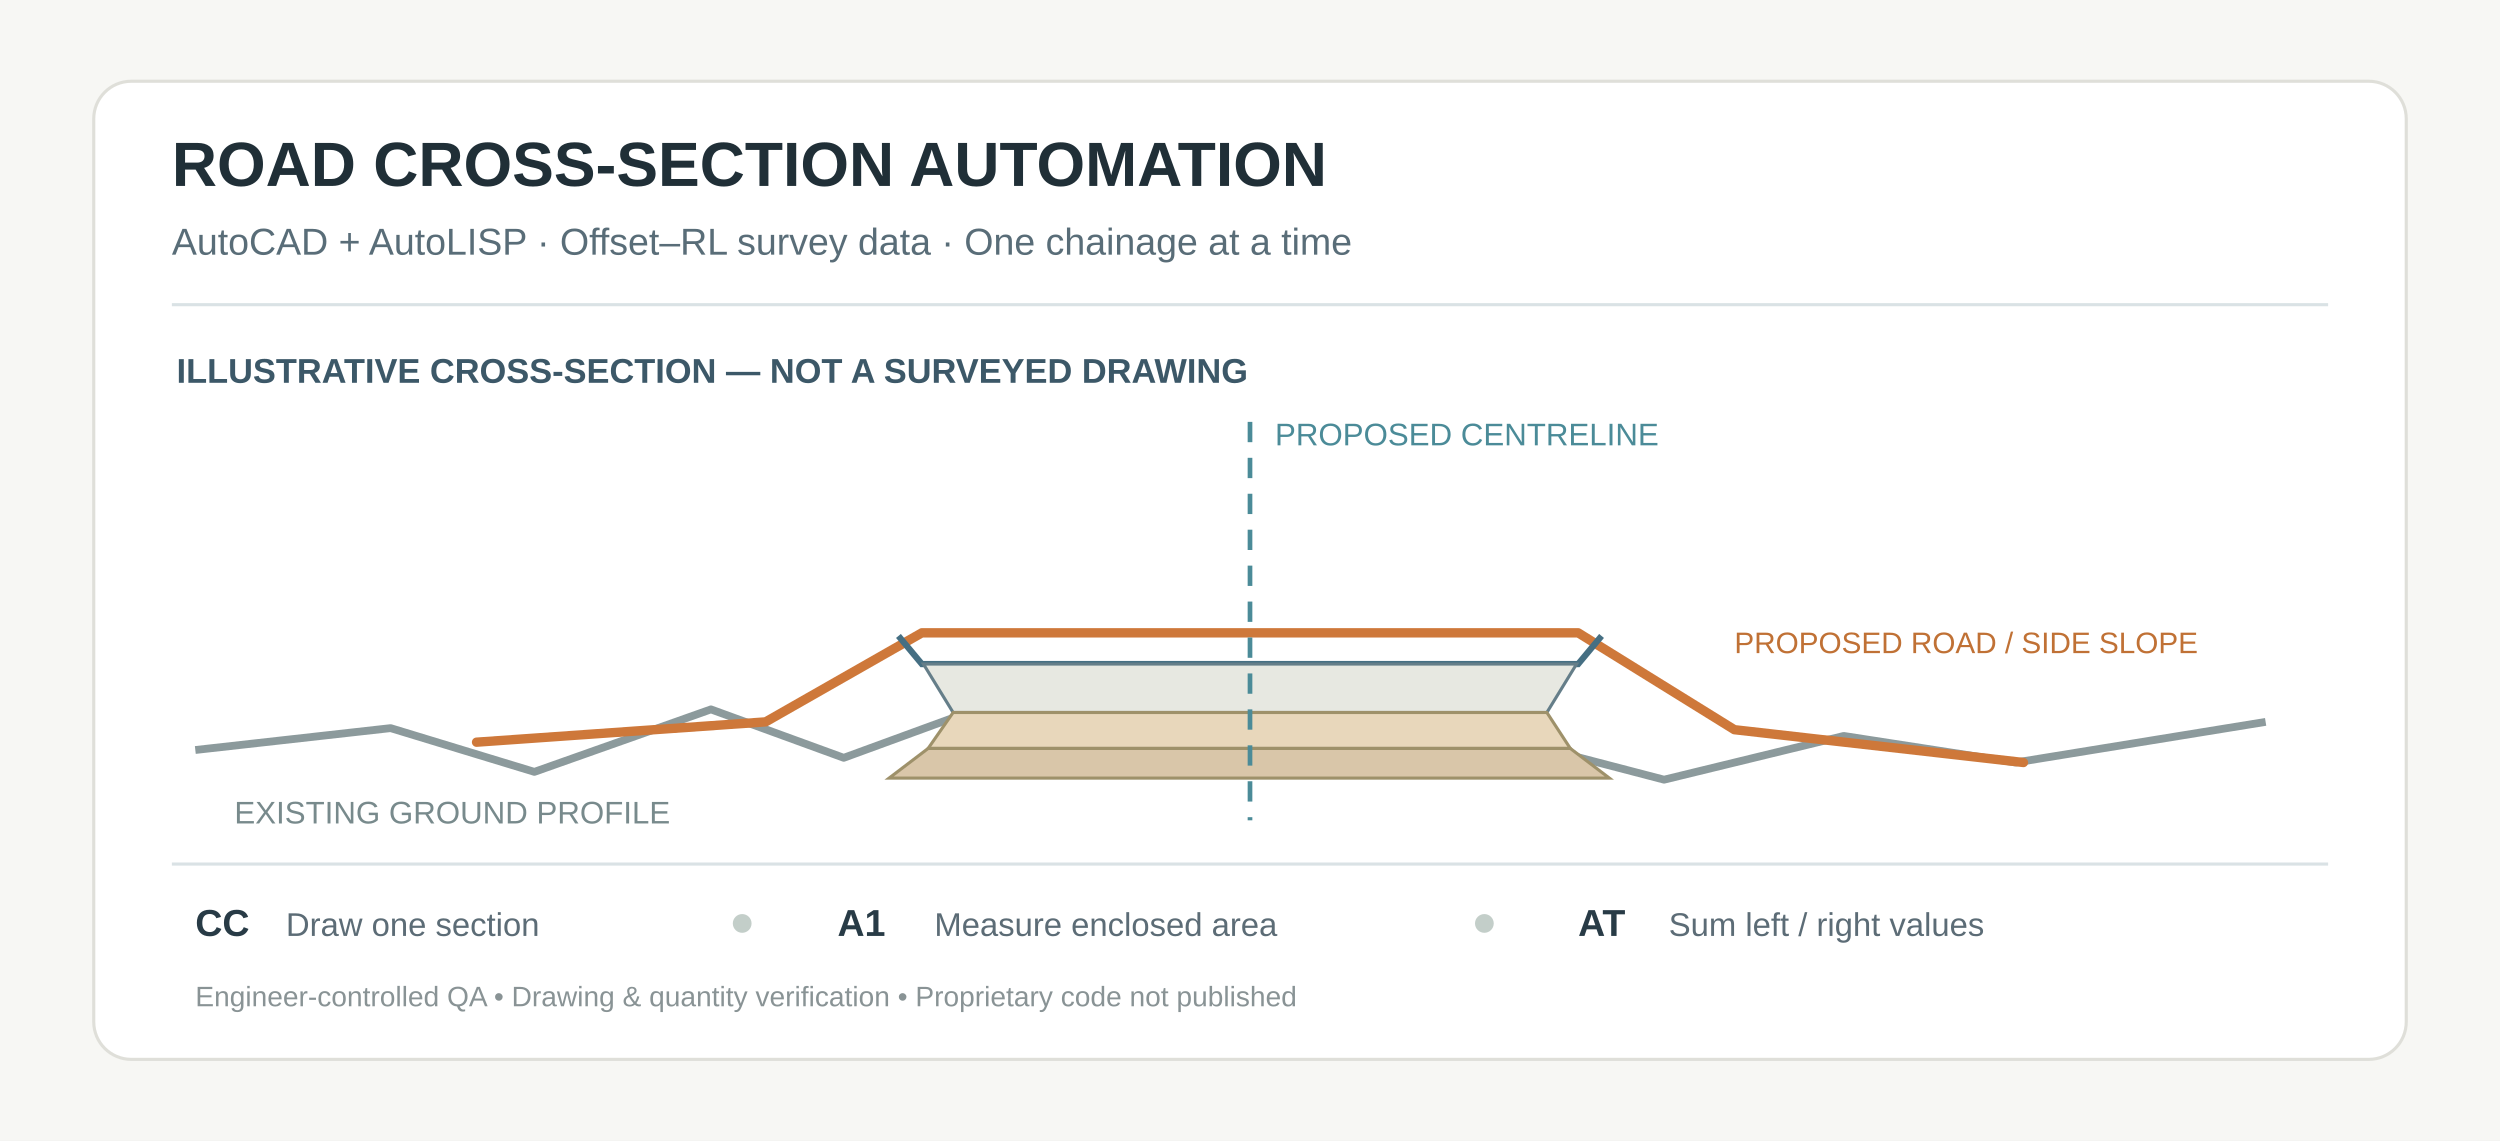
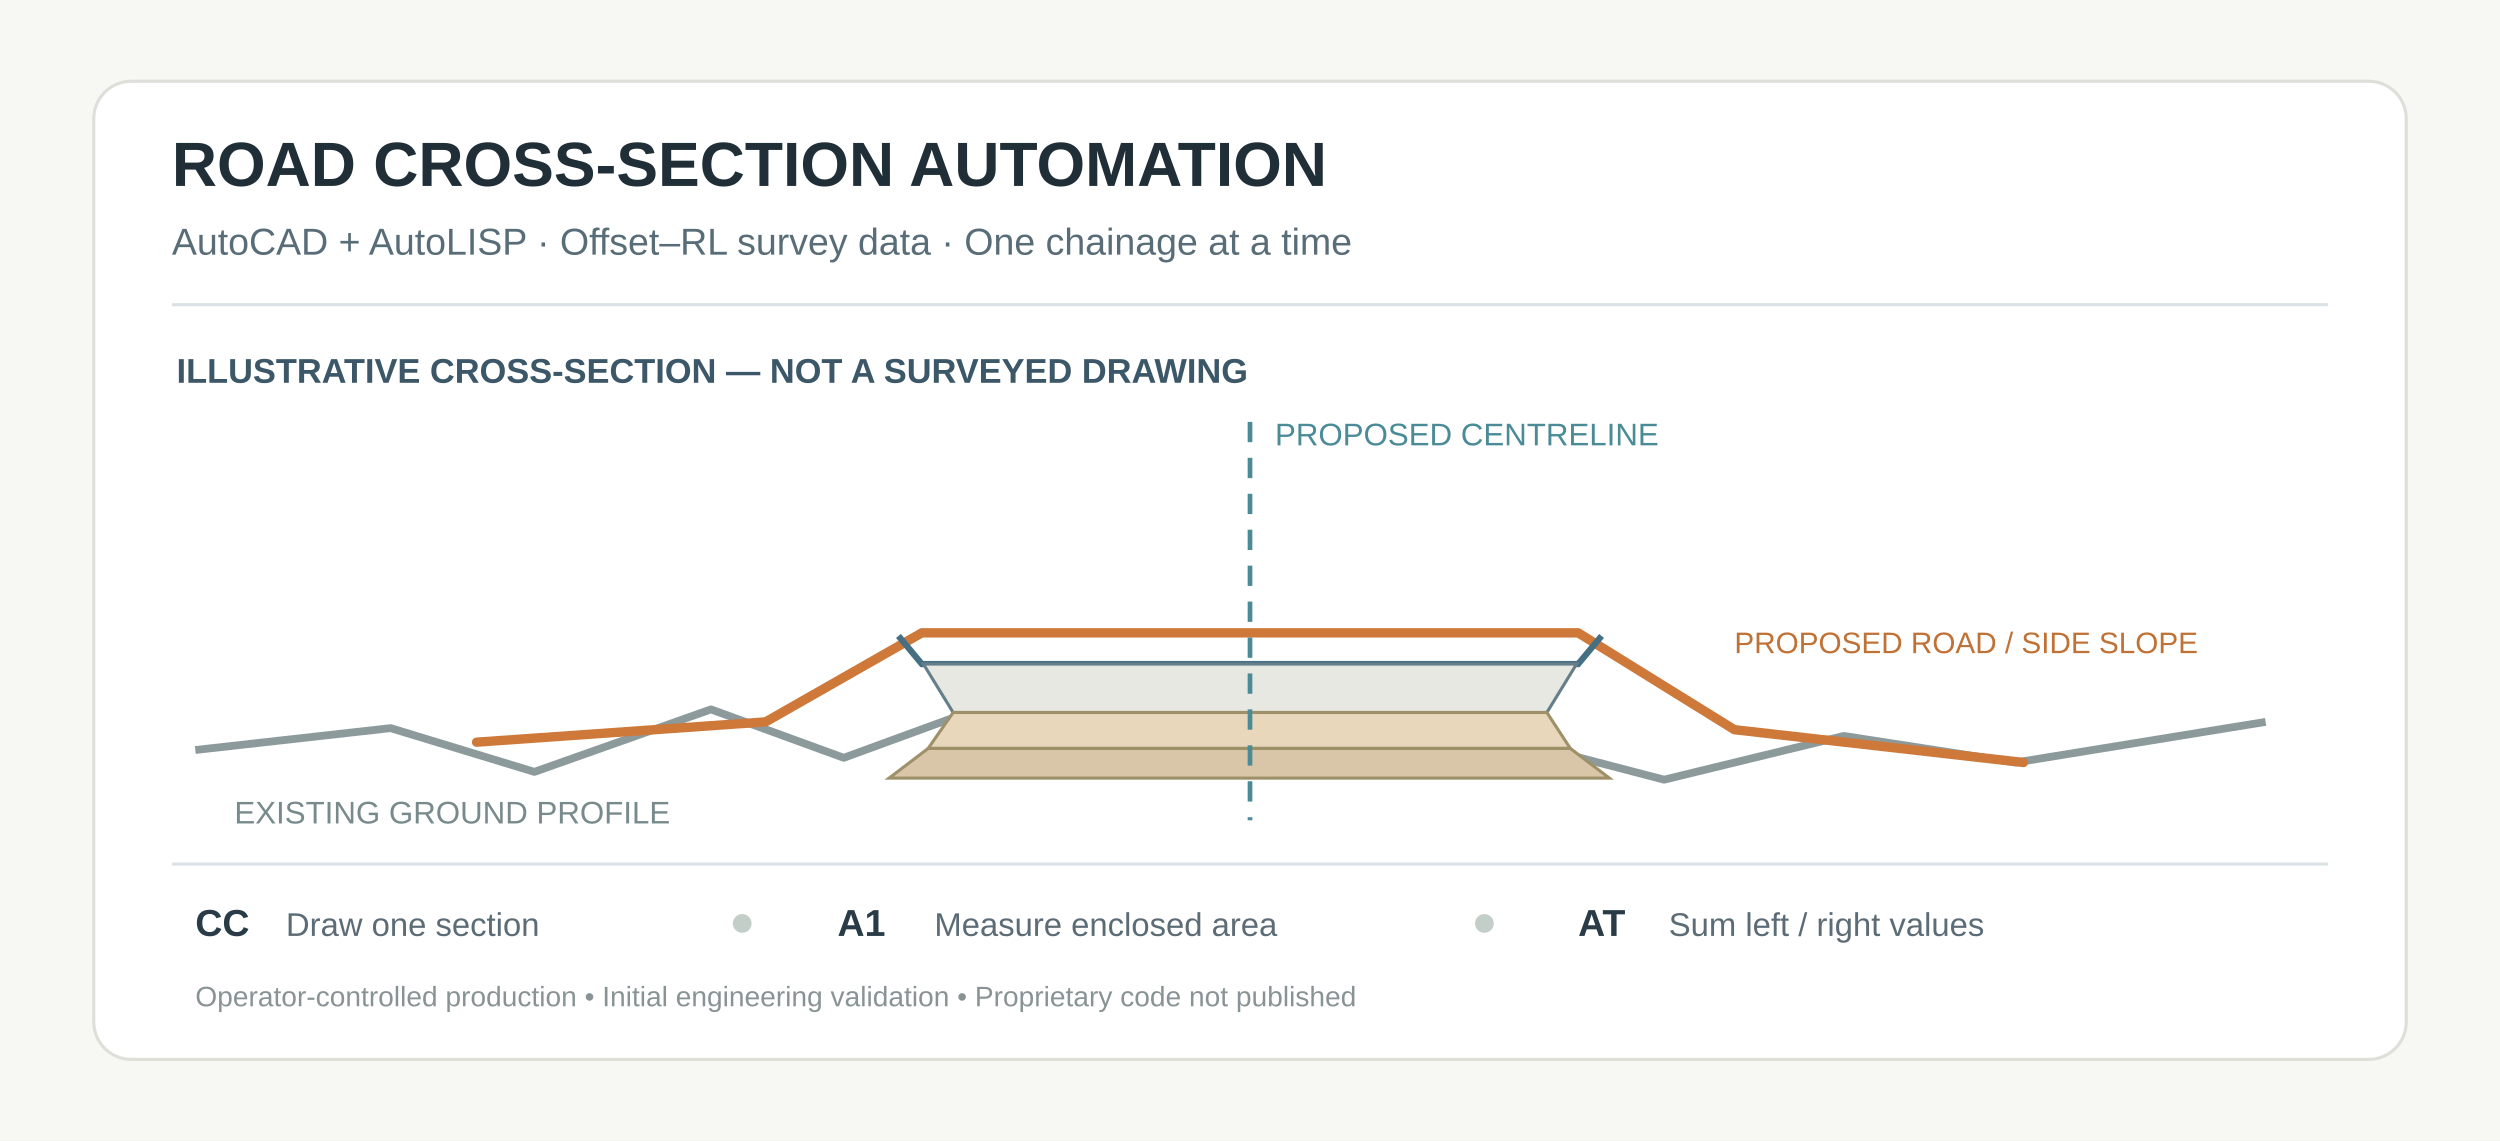
<svg xmlns="http://www.w3.org/2000/svg" width="1600" height="730" viewBox="0 0 1600 730" role="img" aria-labelledby="t d">
  <rect width="1600" height="730" fill="#f7f7f4" />
  <rect x="60" y="52" width="1480" height="626" rx="24" fill="#ffffff" stroke="#dfdfd9" stroke-width="2" />
  <text x="110" y="119" font-family="Arial,sans-serif" font-weight="700" font-size="40" fill="#202f37">ROAD CROSS-SECTION AUTOMATION</text>
  <text x="110" y="163" font-family="Arial,sans-serif" font-size="24" fill="#596d78">AutoCAD + AutoLISP  ·  Offset–RL survey data  ·  One chainage at a time</text>
  <line x1="110" x2="1490" y1="195" y2="195" stroke="#dae2e5" stroke-width="2" />
  <text x="113" y="245" font-family="Arial,sans-serif" font-size="22" font-weight="700" fill="#3c5868">ILLUSTRATIVE CROSS-SECTION — NOT A SURVEYED DRAWING</text>
  <path d="M125 480 L250 466 L342 494 L455 454 L540 485 L622 455 L720 479 L835 494 L950 469 L1065 499 L1180 471 L1290 488 L1450 462" fill="none" stroke="#8c9a9c" stroke-width="5" stroke-linejoin="round" />
  <path d="M305 475 L490 462 L590 405 L1010 405 L1110 467 L1295 488" fill="none" stroke="#ce783a" stroke-width="6" stroke-linecap="round" stroke-linejoin="round" />
  <path d="M575 407 L590 425 L1010 425 L1025 407" fill="none" stroke="#456f83" stroke-width="4" />
  <path d="M591 425 L610 456 L990 456 L1009 425 Z" fill="#e7e8e1" stroke="#657e89" stroke-width="2" />
  <path d="M610 456 L990 456 L1005 479 L594 479 Z" fill="#e8d7bb" stroke="#9e916a" stroke-width="2" />
  <path d="M594 479 L1005 479 L1030 498 L569 498 Z" fill="#d9c6a9" stroke="#9e916a" stroke-width="2" />
  <line x1="800" x2="800" y1="270" y2="525" stroke="#4b8b98" stroke-width="3" stroke-dasharray="13 10" />
  <text x="816" y="285" font-family="Arial,sans-serif" font-size="20" fill="#4b8b98">PROPOSED CENTRELINE</text>
  <text x="1110" y="418" font-family="Arial,sans-serif" font-size="19" fill="#c07135">PROPOSED ROAD / SIDE SLOPE</text>
  <text x="150" y="527" font-family="Arial,sans-serif" font-size="20" fill="#788a8c">EXISTING GROUND PROFILE</text>
  <line x1="110" x2="1490" y1="553" y2="553" stroke="#dae2e5" stroke-width="2" />
  <text x="125" y="599" font-family="Arial,sans-serif" font-size="24" font-weight="700" fill="#283b46">CC</text>
  <text x="183" y="599" font-family="Arial,sans-serif" font-size="21" fill="#5c6c76">Draw one section</text>
  <circle cx="475" cy="591" r="6" fill="#c3cec9" />
  <text x="536" y="599" font-family="Arial,sans-serif" font-size="24" font-weight="700" fill="#283b46">A1</text>
  <text x="598" y="599" font-family="Arial,sans-serif" font-size="21" fill="#5c6c76">Measure enclosed area</text>
  <circle cx="950" cy="591" r="6" fill="#c3cec9" />
  <text x="1010" y="599" font-family="Arial,sans-serif" font-size="24" font-weight="700" fill="#283b46">AT</text>
  <text x="1068" y="599" font-family="Arial,sans-serif" font-size="21" fill="#5c6c76">Sum left / right values</text>
-   <text x="125" y="644" font-family="Arial,sans-serif" font-size="18" fill="#899395">Engineer-controlled QA • Drawing &amp; quantity verification • Proprietary code not published</text>
+   <text x="125" y="644" font-family="Arial,sans-serif" font-size="18" fill="#899395">Operator-controlled production • Initial engineering validation • Proprietary code not published</text>
</svg>
